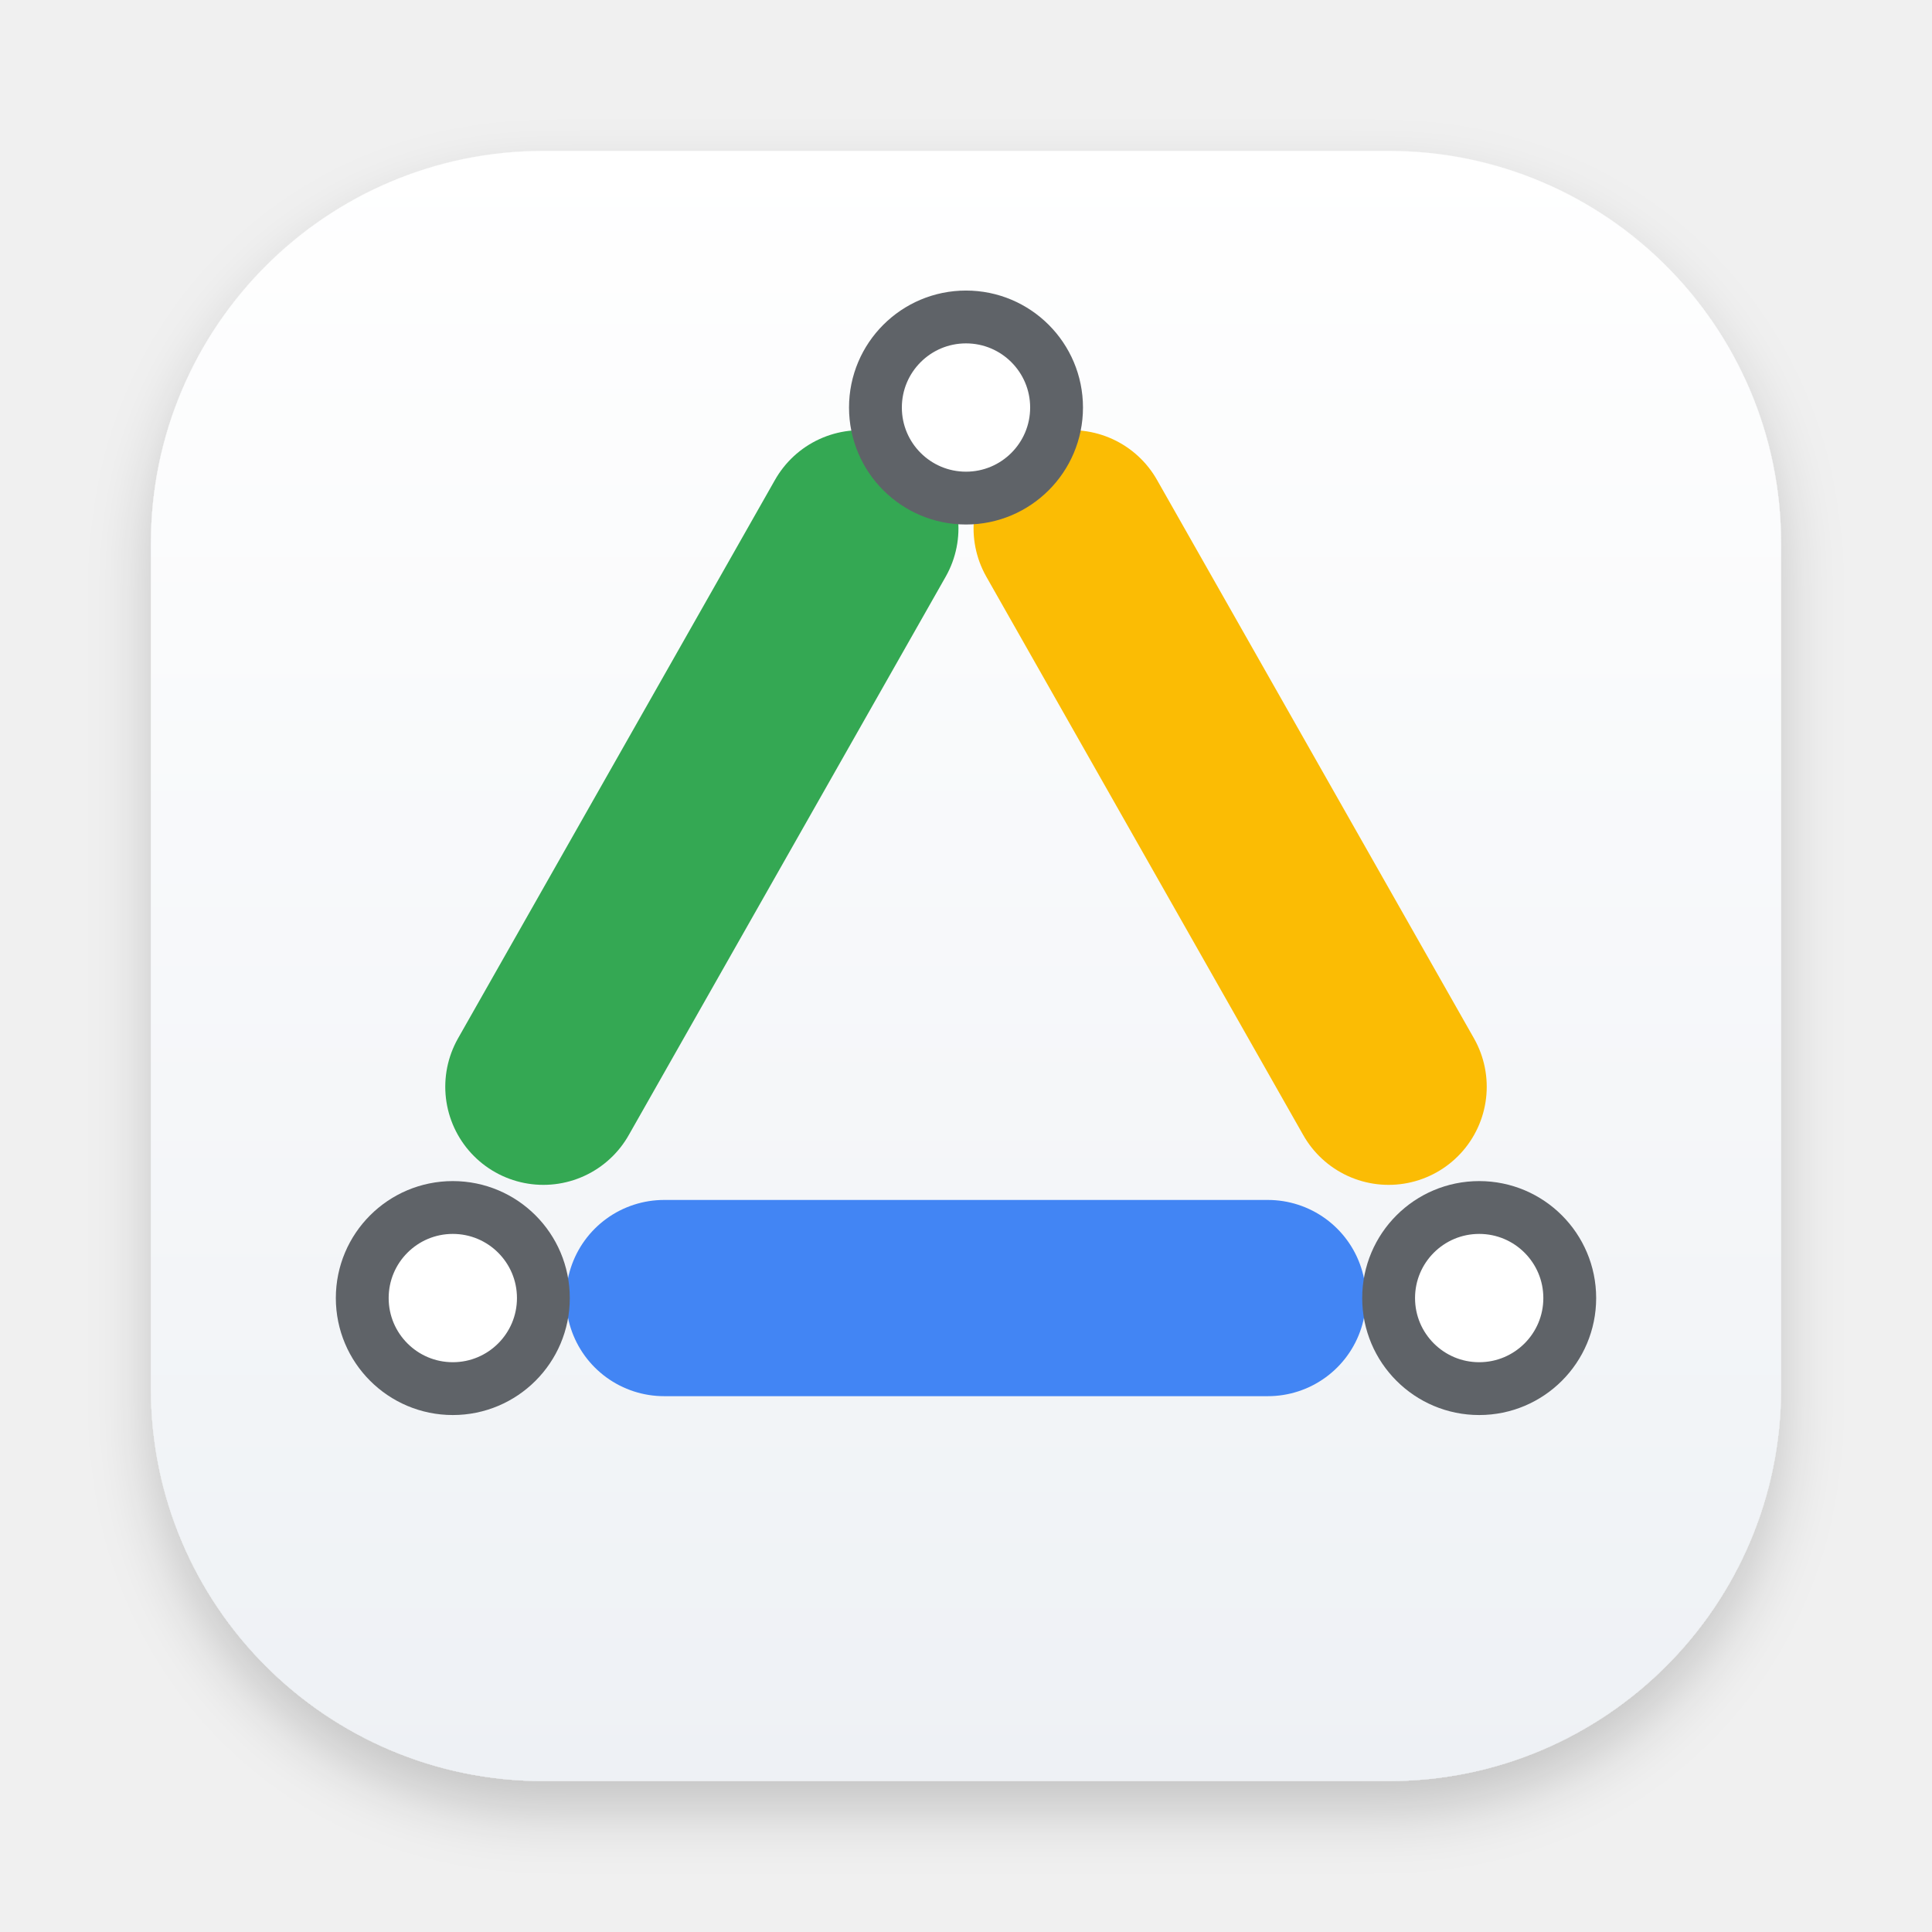
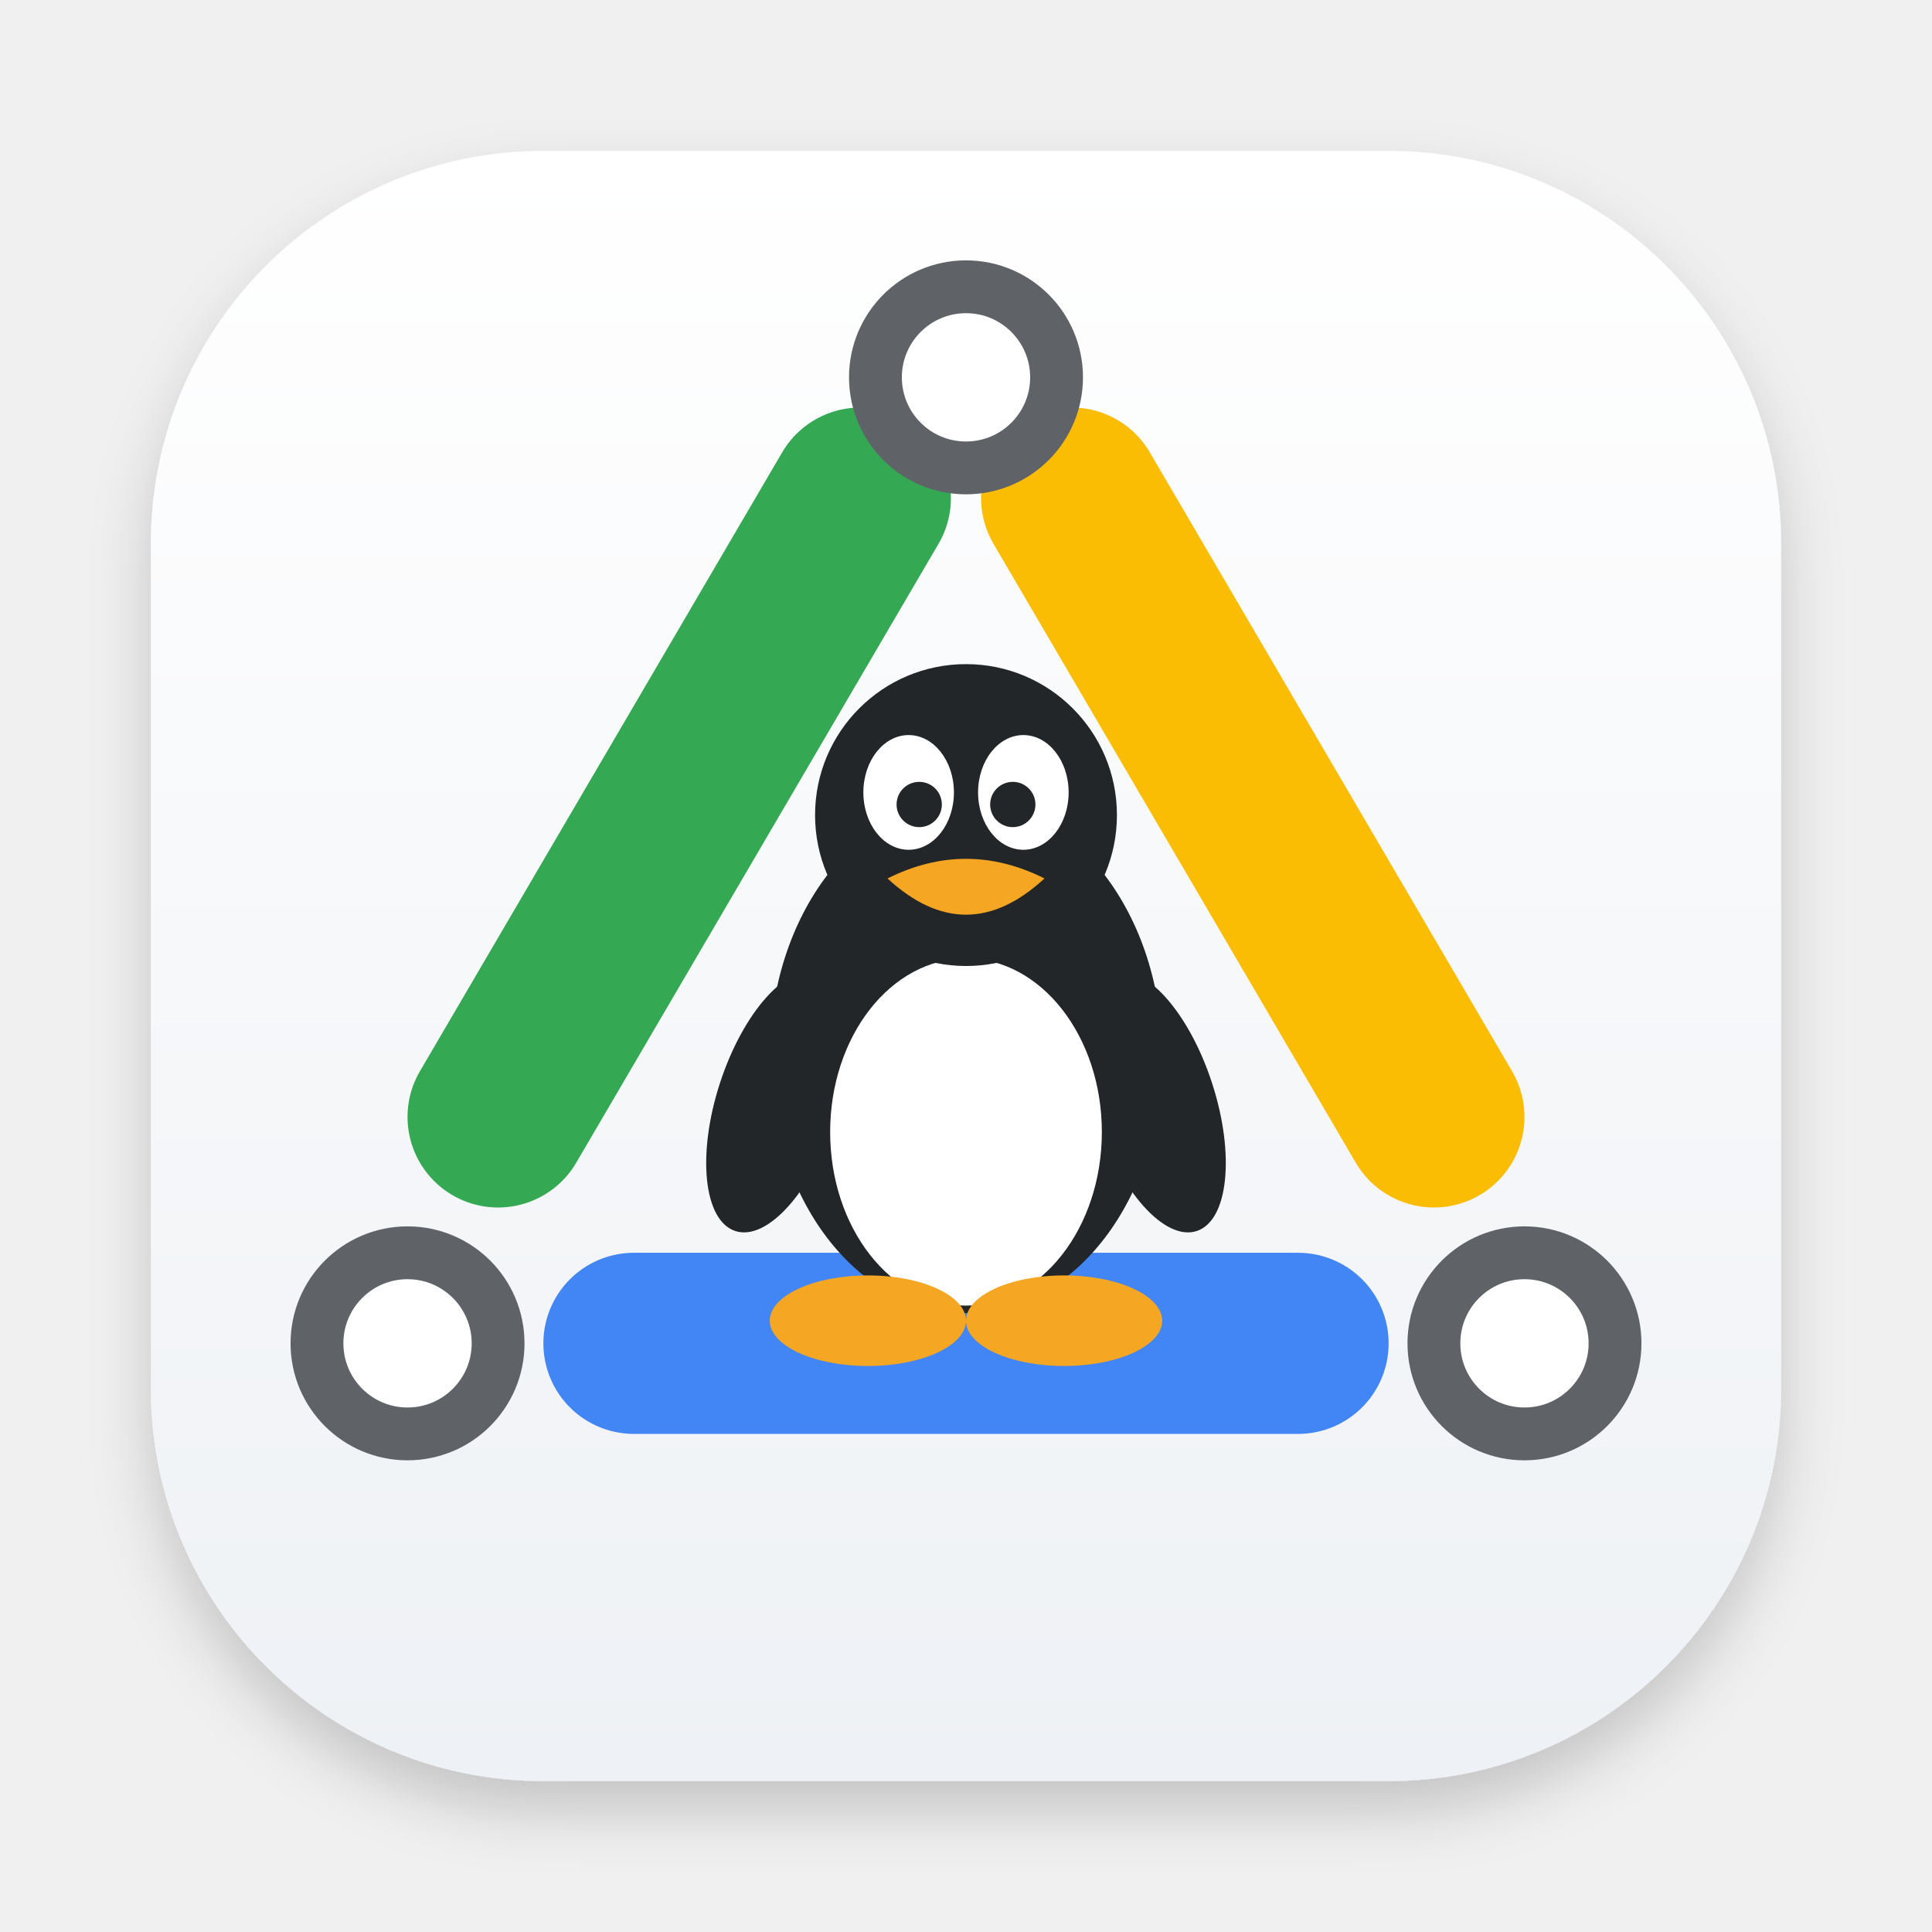
<svg xmlns="http://www.w3.org/2000/svg" width="128" height="128" viewBox="0 0 128 128">
  <defs>
    <linearGradient id="zemin" x1="0" y1="0" x2="0" y2="1">
      <stop offset="0" stop-color="#ffffff" />
      <stop offset="1" stop-color="#eef1f5" />
    </linearGradient>
    <filter id="golge" x="-10%" y="-10%" width="120%" height="125%">
      <feDropShadow dx="0" dy="2" stdDeviation="2" flood-color="#000" flood-opacity="0.18" />
    </filter>
  </defs>
  <rect x="10" y="10" width="108" height="108" rx="26" fill="url(#zemin)" filter="url(#golge)" />
-   <g fill="none" stroke-width="13" stroke-linecap="round">
-     <path d="M57 35 L36 72" stroke="#34a853" />
-     <path d="M71 35 L92 72" stroke="#fbbc04" />
-     <path d="M84 86 L44 86" stroke="#4285f4" />
+   <g fill="none" stroke-width="12" stroke-linecap="round">
+     <path d="M57 33 L33 74" stroke="#34a853" />
+     <path d="M71 33 L95 74" stroke="#fbbc04" />
+     <path d="M86 89 L42 89" stroke="#4285f4" />
  </g>
  <g fill="#ffffff" stroke="#5f6368" stroke-width="3.5">
-     <circle cx="64" cy="27" r="6" />
-     <circle cx="30" cy="86" r="6" />
-     <circle cx="98" cy="86" r="6" />
+     <circle cx="64" cy="25" r="6" />
+     <circle cx="27" cy="89" r="6" />
+     <circle cx="101" cy="89" r="6" />
+   </g>
+   <g>
+     <ellipse cx="64" cy="70" rx="13" ry="17" fill="#232629" />
+     <ellipse cx="51.5" cy="73" rx="4" ry="9" transform="rotate(18 51.5 73)" fill="#232629" />
+     <ellipse cx="76.5" cy="73" rx="4" ry="9" transform="rotate(-18 76.5 73)" fill="#232629" />
+     <ellipse cx="64" cy="75" rx="9" ry="11.5" fill="#ffffff" />
+     <circle cx="64" cy="54" r="10" fill="#232629" />
+     <ellipse cx="60.2" cy="52.5" rx="3" ry="3.8" fill="#ffffff" />
+     <ellipse cx="67.8" cy="52.5" rx="3" ry="3.8" fill="#ffffff" />
+     <circle cx="60.9" cy="53.3" r="1.5" fill="#232629" />
+     <circle cx="67.1" cy="53.3" r="1.5" fill="#232629" />
+     <path d="M58.8 58.2 Q64 55.6 69.2 58.2 Q64 63 58.8 58.2 Z" fill="#f5a623" />
+     <ellipse cx="57.5" cy="87.5" rx="6.5" ry="3" fill="#f5a623" />
+     <ellipse cx="70.5" cy="87.5" rx="6.5" ry="3" fill="#f5a623" />
  </g>
</svg>
